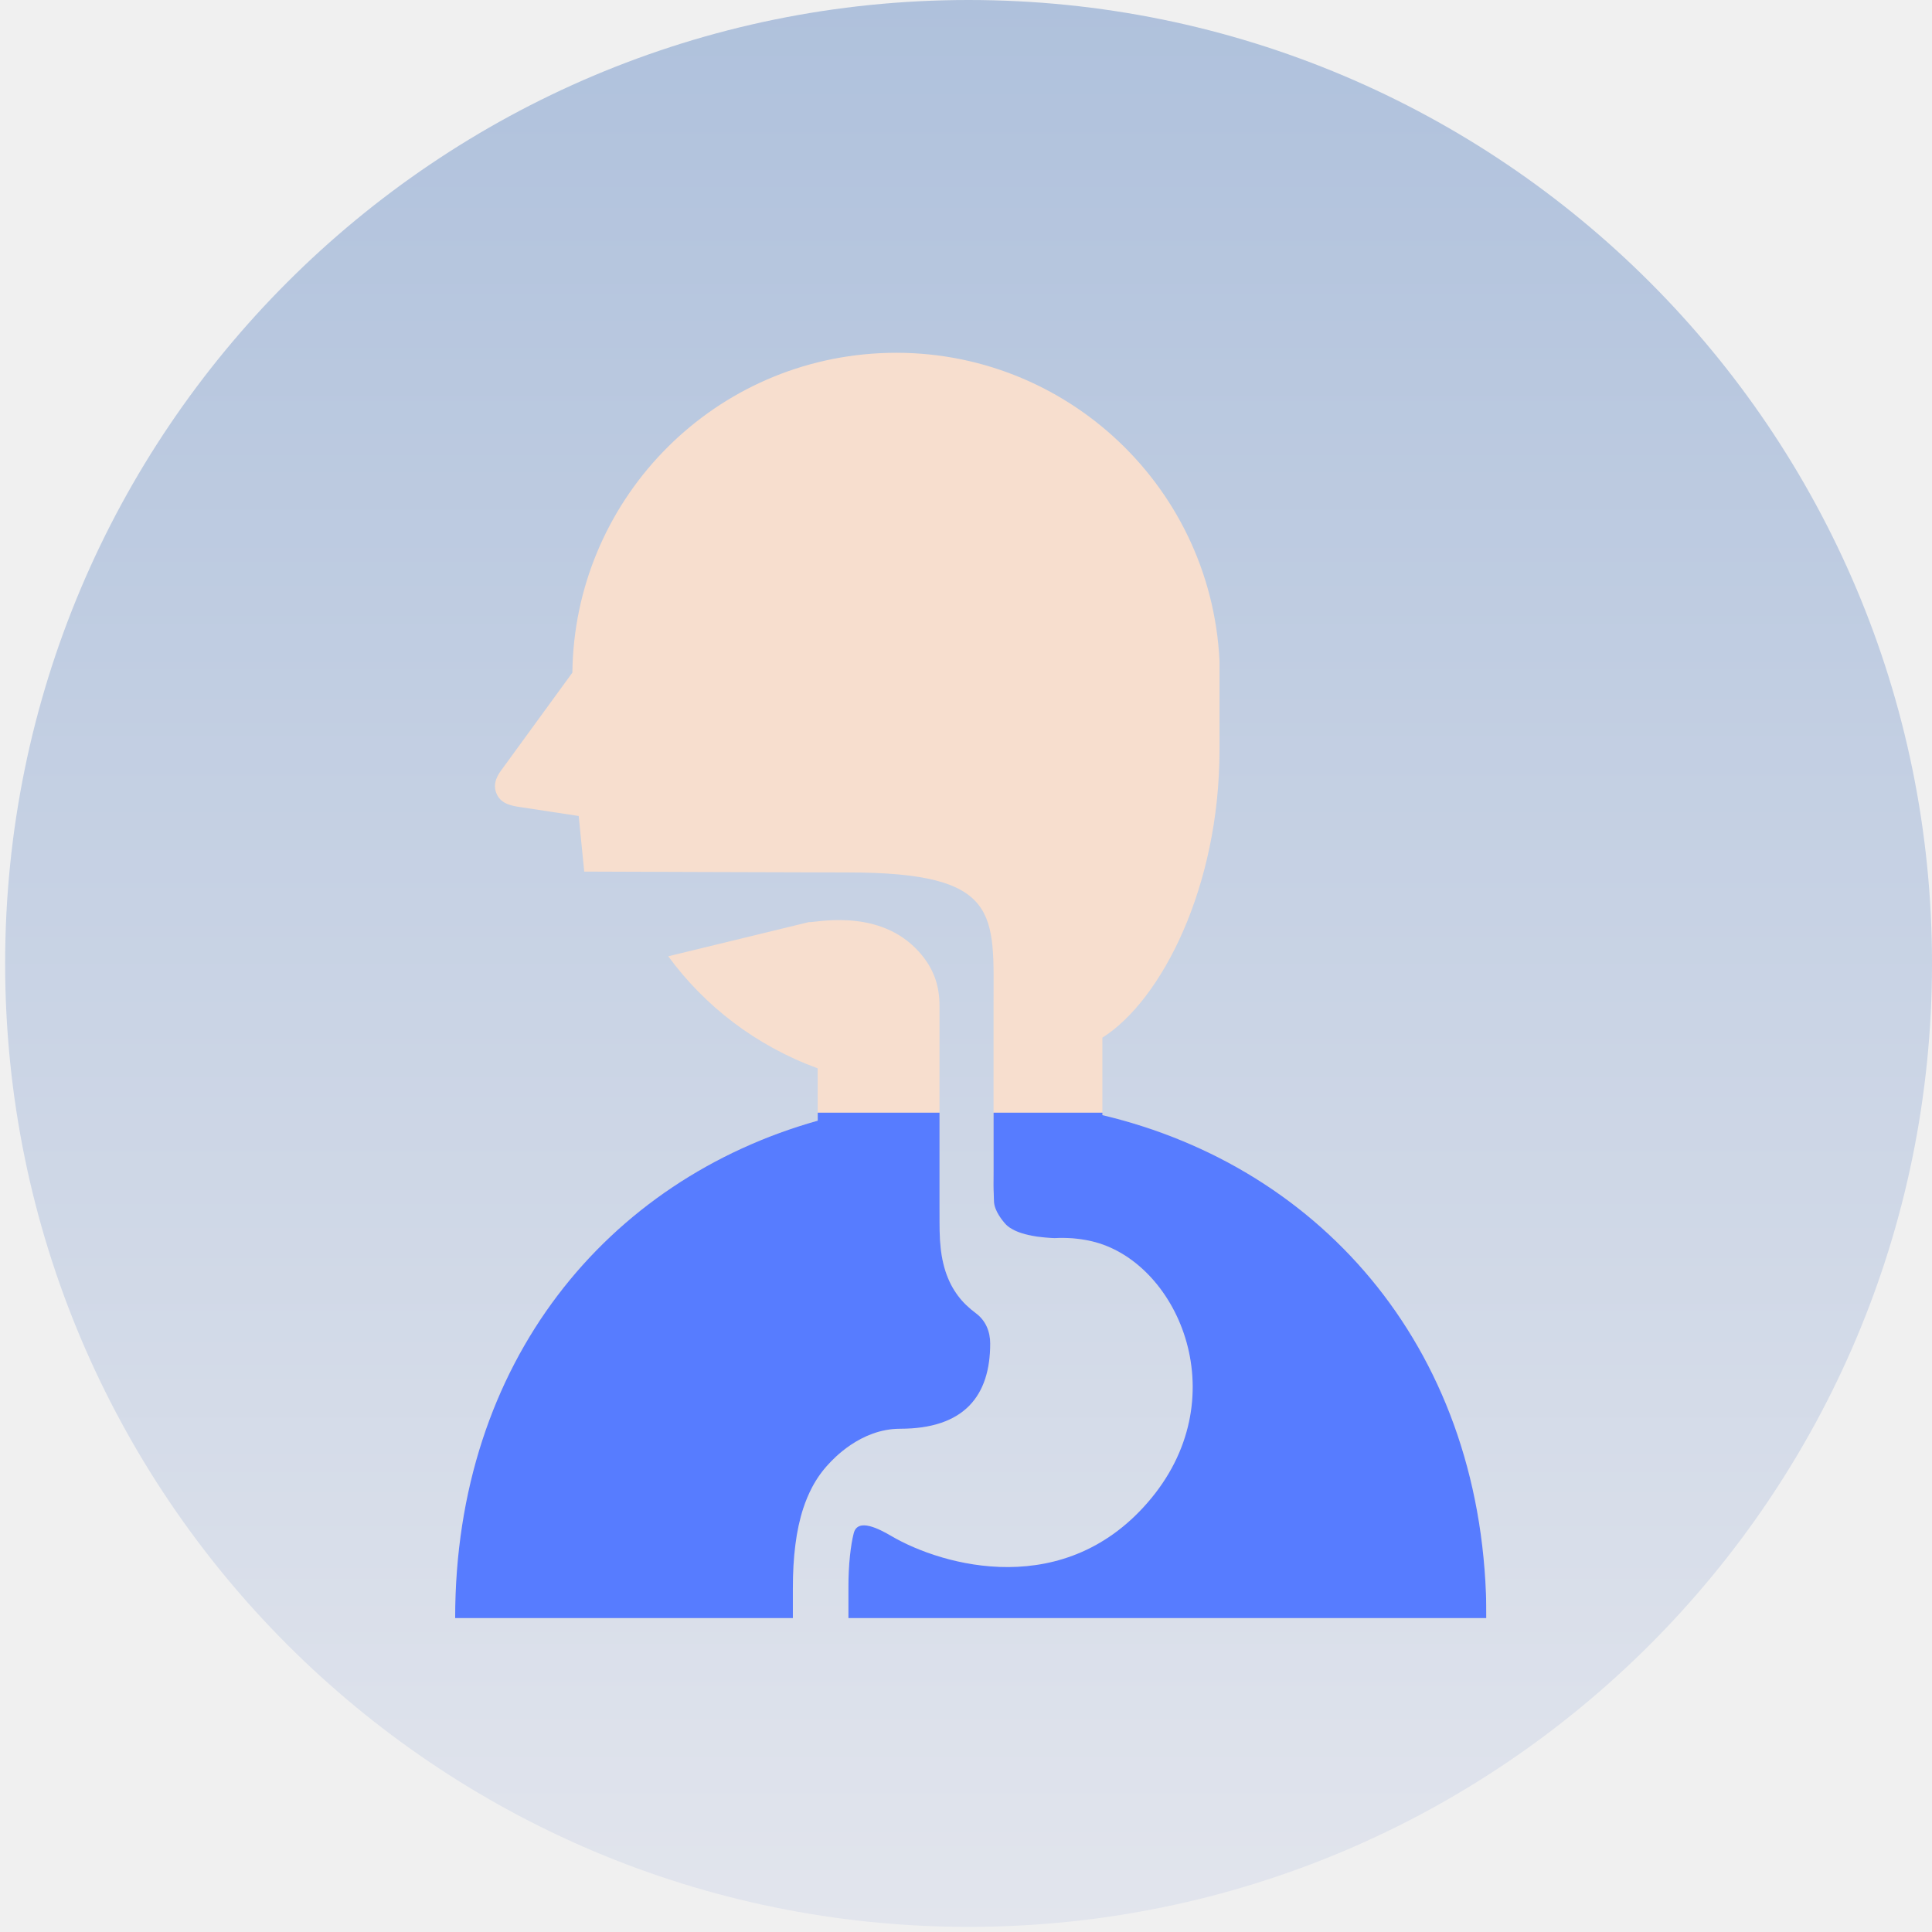
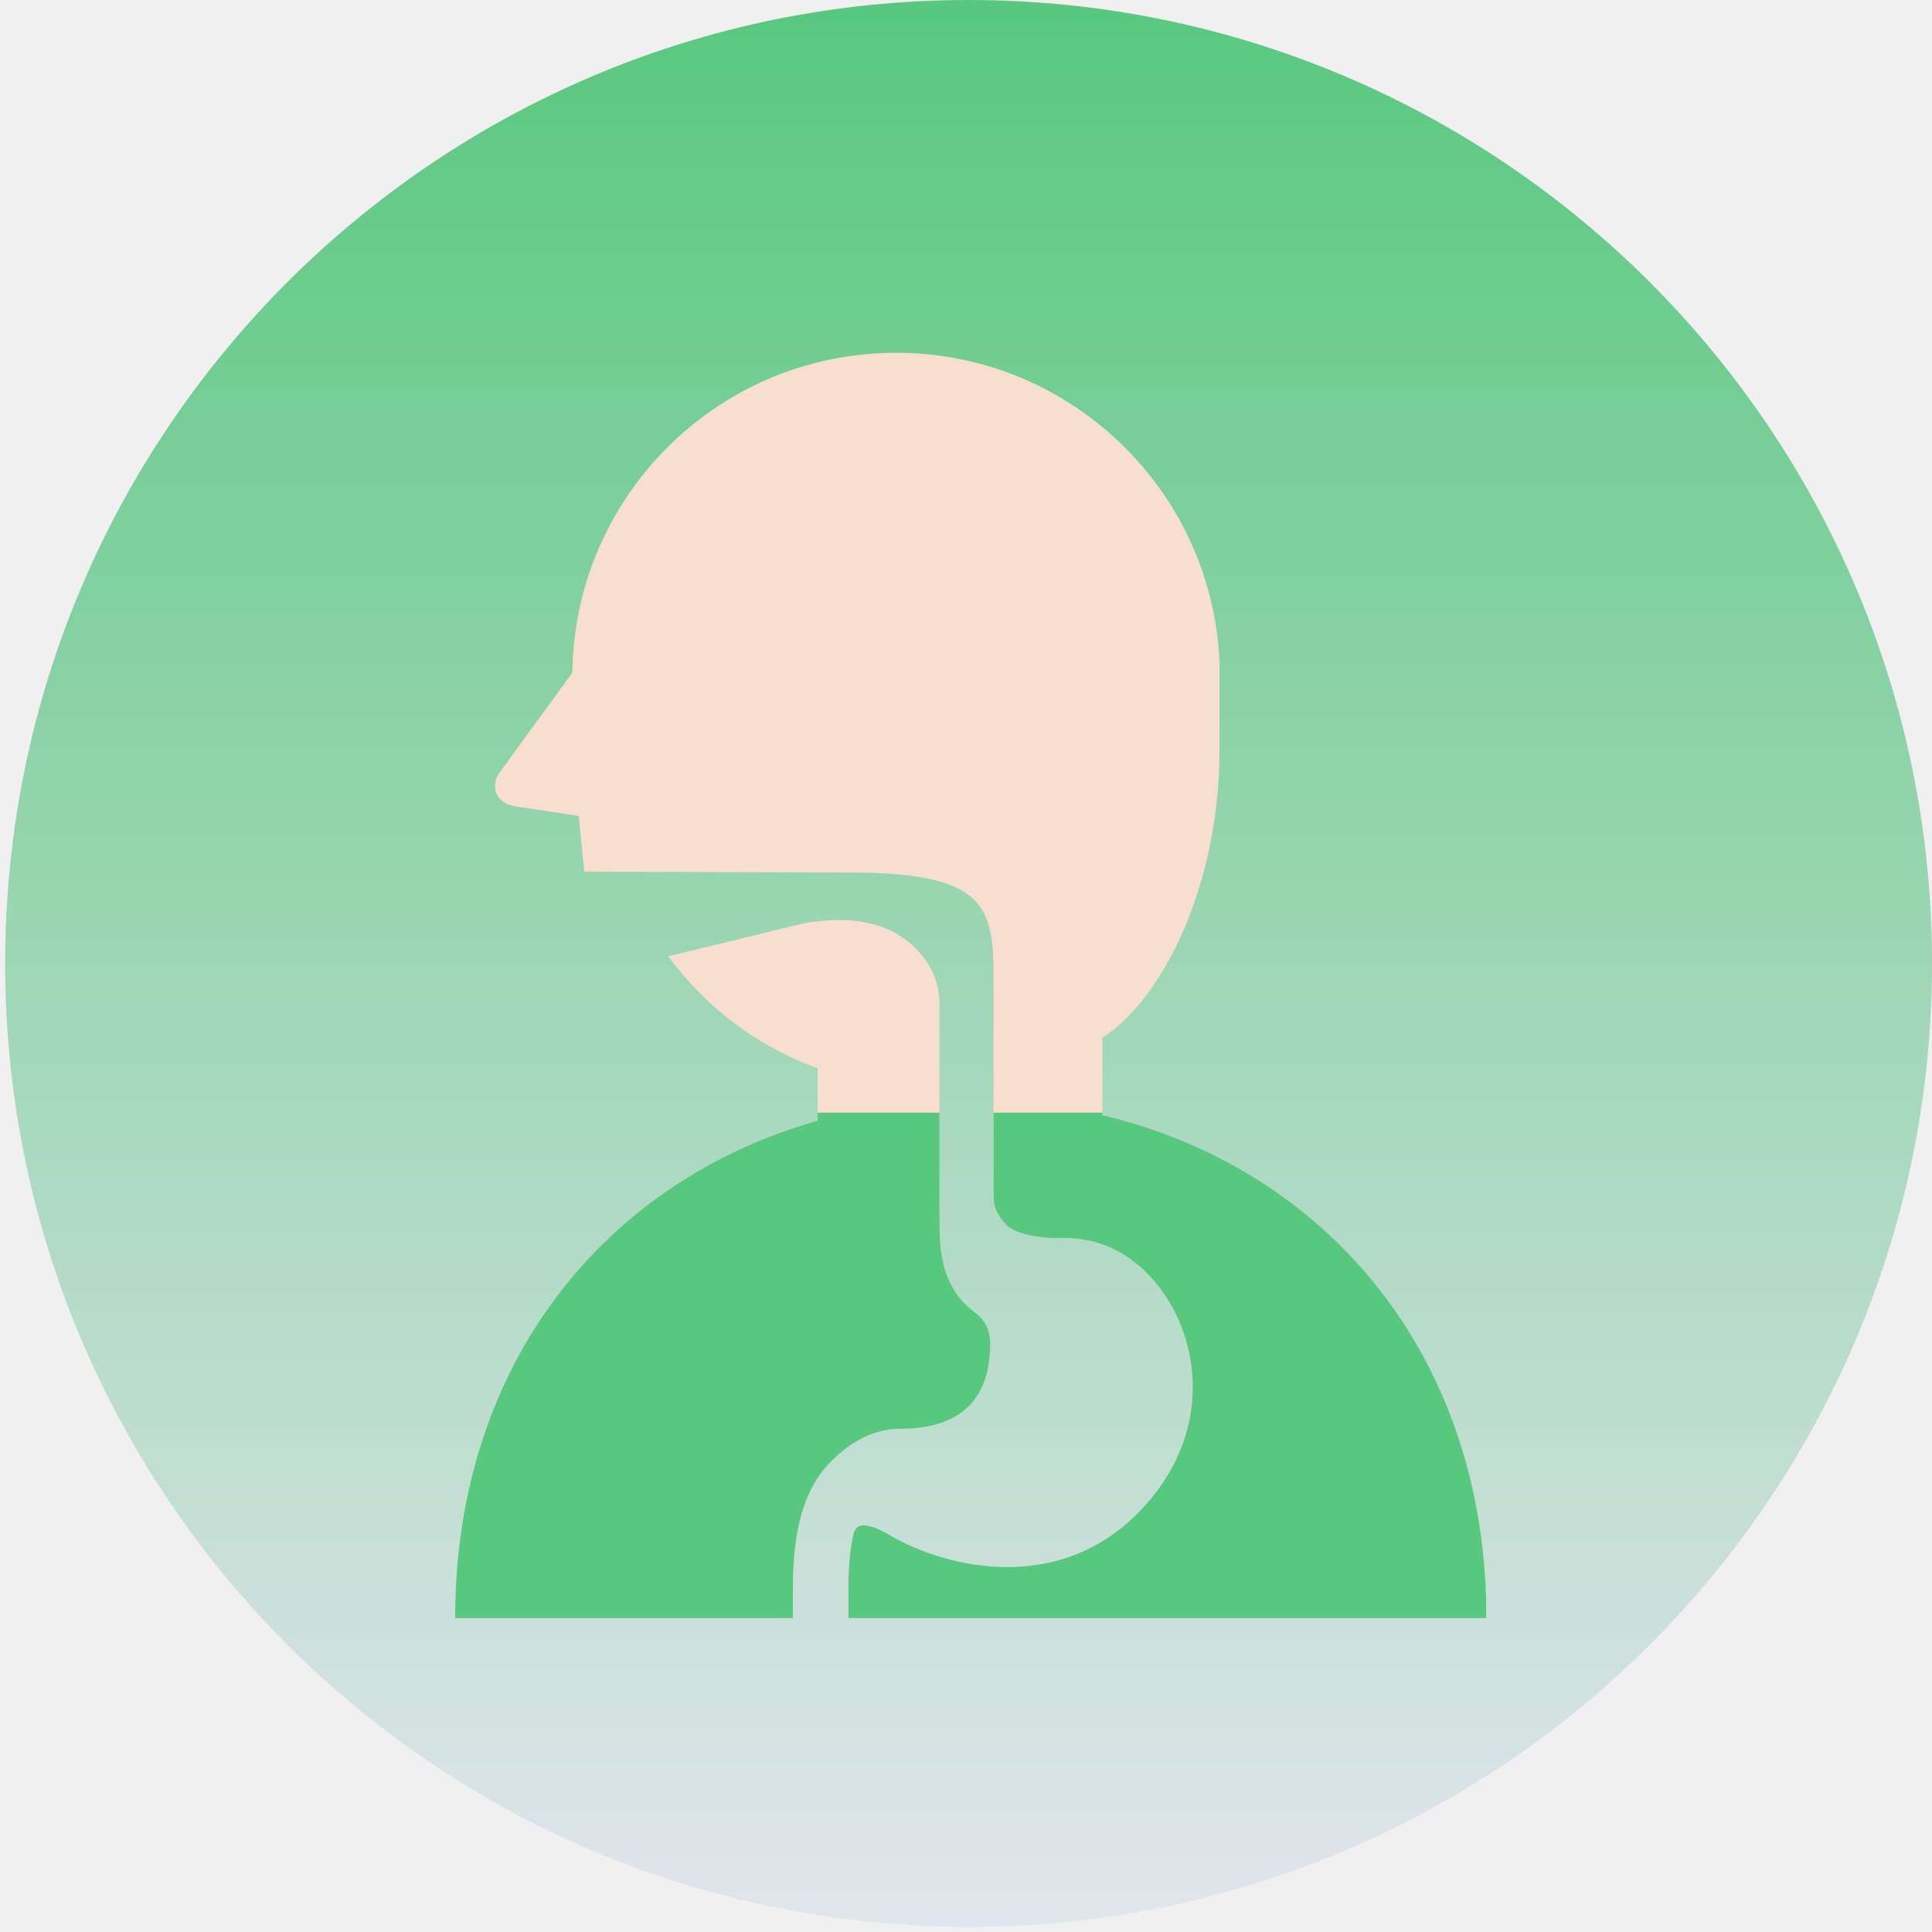
<svg xmlns="http://www.w3.org/2000/svg" width="126" height="126" viewBox="0 0 126 126" fill="none">
  <circle cx="63.168" cy="62.833" r="62.833" fill="url(#paint0_linear_4741_2378)" />
  <path d="M64.577 87.625C64.577 86.856 64.295 86.131 63.646 85.648C63.192 85.31 62.794 84.935 62.482 84.514C62.301 84.273 62.147 84.023 62.016 83.772C61.868 83.48 61.749 83.187 61.656 82.898C61.55 82.565 61.475 82.238 61.419 81.918C61.356 81.553 61.324 81.201 61.301 80.856C61.278 80.465 61.273 80.093 61.273 79.735C61.273 79.405 61.271 79.085 61.271 78.793V78.581V77.108V76.524C61.271 76.524 61.271 68.415 61.271 65.59C61.271 64.252 60.886 63.016 59.702 61.832C57.06 59.191 53.003 60.213 52.762 60.135L43.58 62.366C45.957 65.605 49.281 68.193 53.328 69.674V73.087C39.629 76.939 29.682 88.795 29.682 105.527H42.688H51.707V103.575C51.707 102.55 51.76 101.613 51.87 100.752C51.979 99.888 52.147 99.098 52.384 98.372C52.543 97.889 52.734 97.433 52.958 97.005C53.258 96.433 53.626 95.917 54.054 95.464C54.301 95.204 56.099 93.18 58.703 93.18C62.888 93.18 64.577 91.029 64.577 87.625Z" fill="#F7DECE" />
  <path d="M71.895 72.726V67.674C75.76 65.229 79.533 57.826 79.533 48.914V43.096C78.964 31.447 69.057 22.464 57.407 23.033C46.194 23.582 37.453 32.787 37.329 43.867L32.691 50.233C32.313 50.734 32.132 51.283 32.431 51.86C32.741 52.447 33.393 52.555 33.922 52.636L37.742 53.217L38.102 56.843C38.102 56.843 52.91 56.899 55.3 56.899C65.358 56.899 64.796 59.639 64.796 65.59C64.796 68.415 64.796 76.013 64.796 76.013V76.358C64.796 76.685 64.791 77.002 64.791 77.302C64.791 77.67 64.821 78.015 64.821 78.322C64.821 78.972 65.433 79.664 65.526 79.777C65.579 79.84 65.642 79.901 65.718 79.966C65.803 80.037 65.909 80.107 66.045 80.18C66.199 80.266 66.393 80.349 66.634 80.427C66.912 80.515 67.256 80.593 67.669 80.654C67.992 80.697 68.359 80.732 68.775 80.747C69.523 80.707 70.341 80.754 71.18 80.948C76.73 82.222 80.648 90.936 75.093 97.697C69.535 104.459 61.437 102.114 58.138 100.18C57.34 99.714 55.937 98.969 55.675 99.994C55.567 100.417 55.491 100.905 55.431 101.454C55.365 102.082 55.327 102.787 55.33 103.575V105.526H81.464H96.939C96.939 88.231 86.309 76.146 71.895 72.726Z" fill="#F7DECE" />
-   <mask id="mask0_4741_2378" style="mask-type:alpha" maskUnits="userSpaceOnUse" x="29" y="23" width="68" height="83">
+   <mask id="mask0_4741_2378" style="mask-type:alpha" maskUnits="userSpaceOnUse" x="29" y="23" width="68" height="83" fill="#000000">
    <path d="M64.579 87.625C64.579 86.856 64.297 86.131 63.648 85.648C63.194 85.31 62.797 84.935 62.484 84.514C62.303 84.273 62.149 84.023 62.018 83.772C61.87 83.48 61.751 83.187 61.658 82.898C61.552 82.565 61.477 82.238 61.421 81.918C61.358 81.553 61.326 81.201 61.303 80.856C61.28 80.465 61.275 80.093 61.275 79.735C61.275 79.405 61.273 79.085 61.273 78.793V78.581V77.108V76.524C61.273 76.524 61.273 68.415 61.273 65.59C61.273 64.252 60.887 63.016 59.704 61.832C57.062 59.191 53.005 60.213 52.764 60.135L43.582 62.366C45.959 65.605 49.283 68.193 53.33 69.674V73.087C39.631 76.939 29.684 88.795 29.684 105.527H42.69H51.709V103.575C51.709 102.55 51.761 101.613 51.872 100.752C51.981 99.888 52.149 99.098 52.386 98.372C52.545 97.889 52.736 97.433 52.96 97.005C53.26 96.433 53.628 95.917 54.056 95.464C54.303 95.204 56.101 93.18 58.705 93.18C62.89 93.18 64.579 91.029 64.579 87.625Z" fill="white" />
    <path d="M71.897 72.726V67.674C75.762 65.229 79.535 57.826 79.535 48.914V43.096C78.966 31.447 69.059 22.464 57.41 23.033C46.196 23.582 37.455 32.787 37.331 43.867L32.693 50.233C32.315 50.734 32.134 51.283 32.433 51.86C32.743 52.447 33.395 52.555 33.924 52.636L37.744 53.217L38.104 56.843C38.104 56.843 52.912 56.899 55.302 56.899C65.359 56.899 64.798 59.639 64.798 65.59C64.798 68.415 64.798 76.013 64.798 76.013V76.358C64.798 76.685 64.793 77.002 64.793 77.302C64.793 77.67 64.823 78.015 64.823 78.322C64.823 78.972 65.435 79.664 65.528 79.777C65.581 79.84 65.644 79.901 65.72 79.966C65.805 80.037 65.911 80.107 66.047 80.18C66.201 80.266 66.395 80.349 66.636 80.427C66.913 80.515 67.258 80.593 67.671 80.654C67.994 80.697 68.361 80.732 68.777 80.747C69.525 80.707 70.343 80.754 71.182 80.948C76.732 82.222 80.65 90.936 75.095 97.697C69.537 104.459 61.439 102.114 58.14 100.18C57.342 99.714 55.939 98.969 55.677 99.994C55.569 100.417 55.493 100.905 55.433 101.454C55.367 102.082 55.329 102.787 55.332 103.575V105.526H81.466H96.941C96.941 88.231 86.311 76.146 71.897 72.726Z" fill="#F7DECE" />
  </mask>
  <g mask="url(#mask0_4741_2378)">
-     <rect x="29.684" y="72.566" width="67.257" height="33.629" fill="#577CFF" />
+     <rect x="29.684" y="72.566" width="67.257" height="33.629" fill="#58c87e" />
  </g>
-   <defs>
-     <linearGradient id="paint0_linear_4741_2378" x1="63.168" y1="0" x2="63.168" y2="125.665" gradientUnits="userSpaceOnUse">
-       <stop stop-color="#AFC1DC" />
-       <stop offset="1" stop-color="#E2E5ED" />
+   <defs fill="#000000">
+     <linearGradient id="paint0_linear_4741_2378" x1="63.168" y1="0" x2="63.168" y2="125.665" gradientUnits="userSpaceOnUse" fill="#000000">
+       <stop stop-color="#58c87e" fill="#000000" />
+       <stop offset="1" stop-color="#E2E5ED" fill="#000000" />
    </linearGradient>
  </defs>
</svg>
